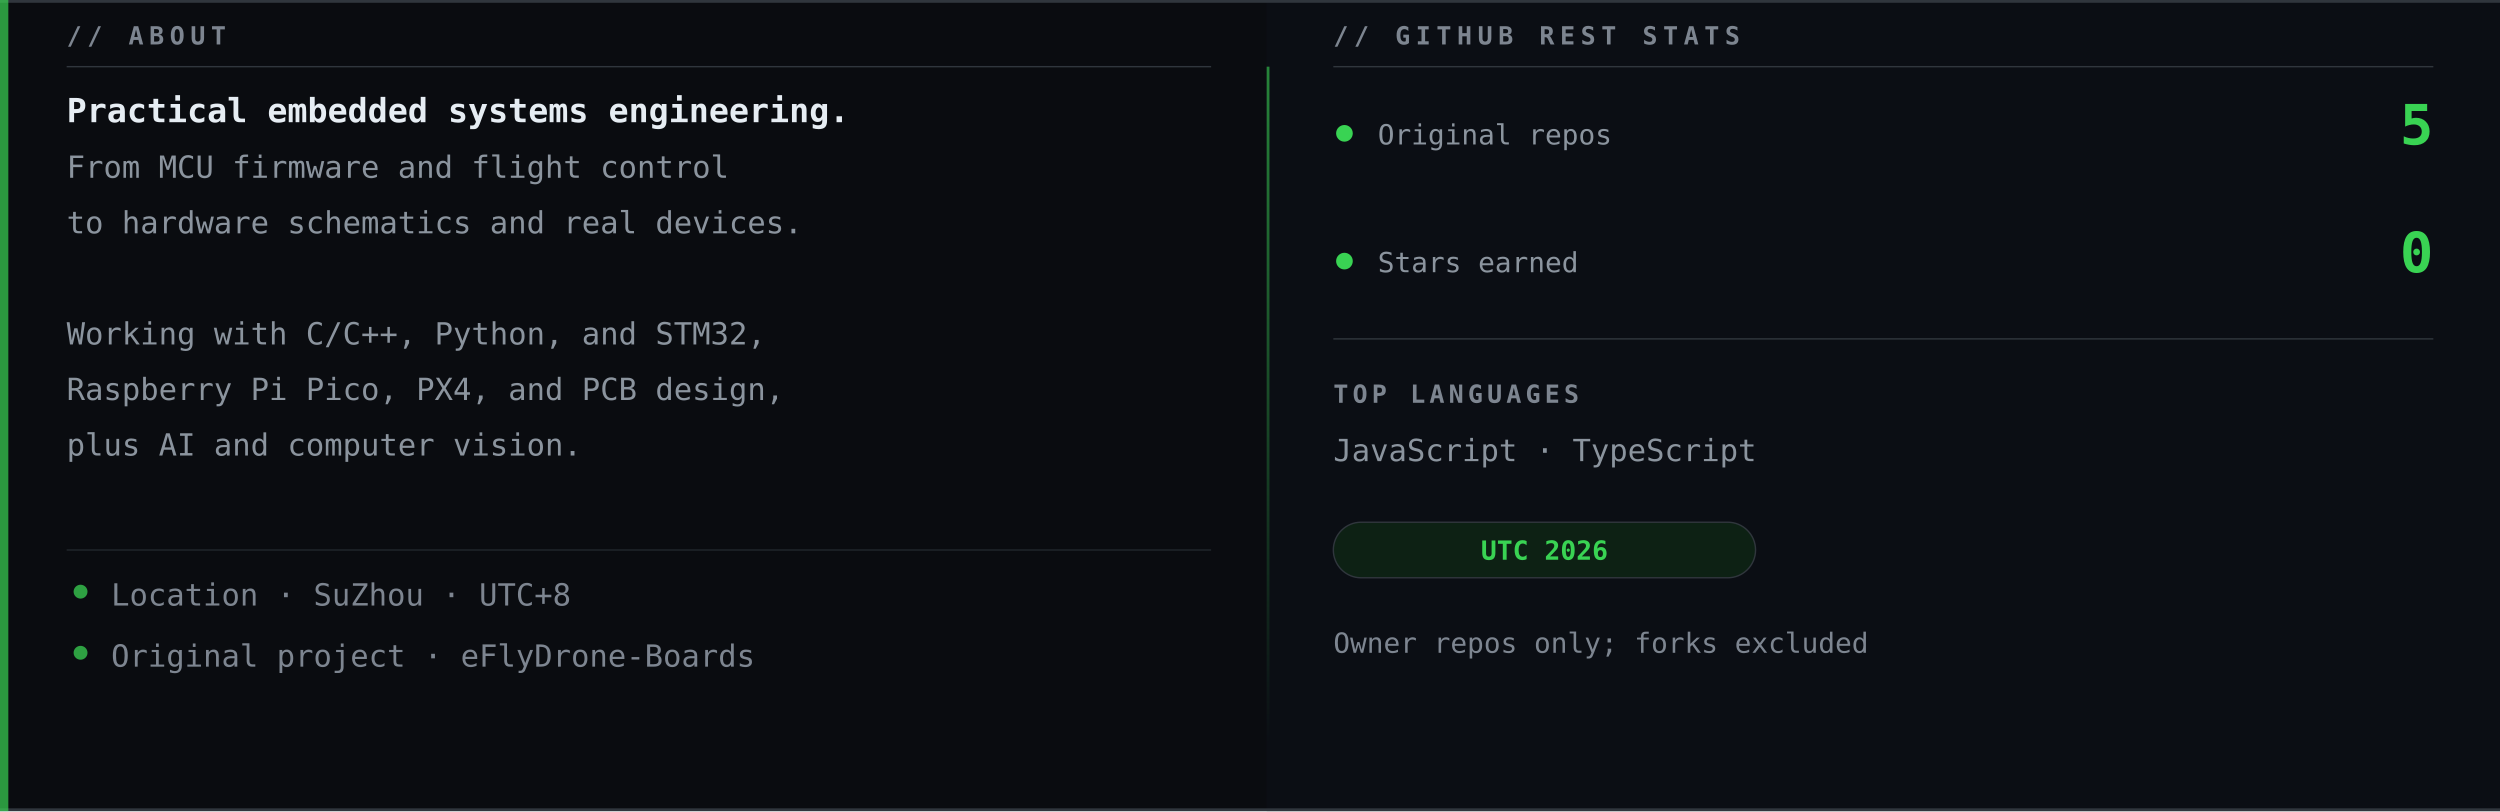
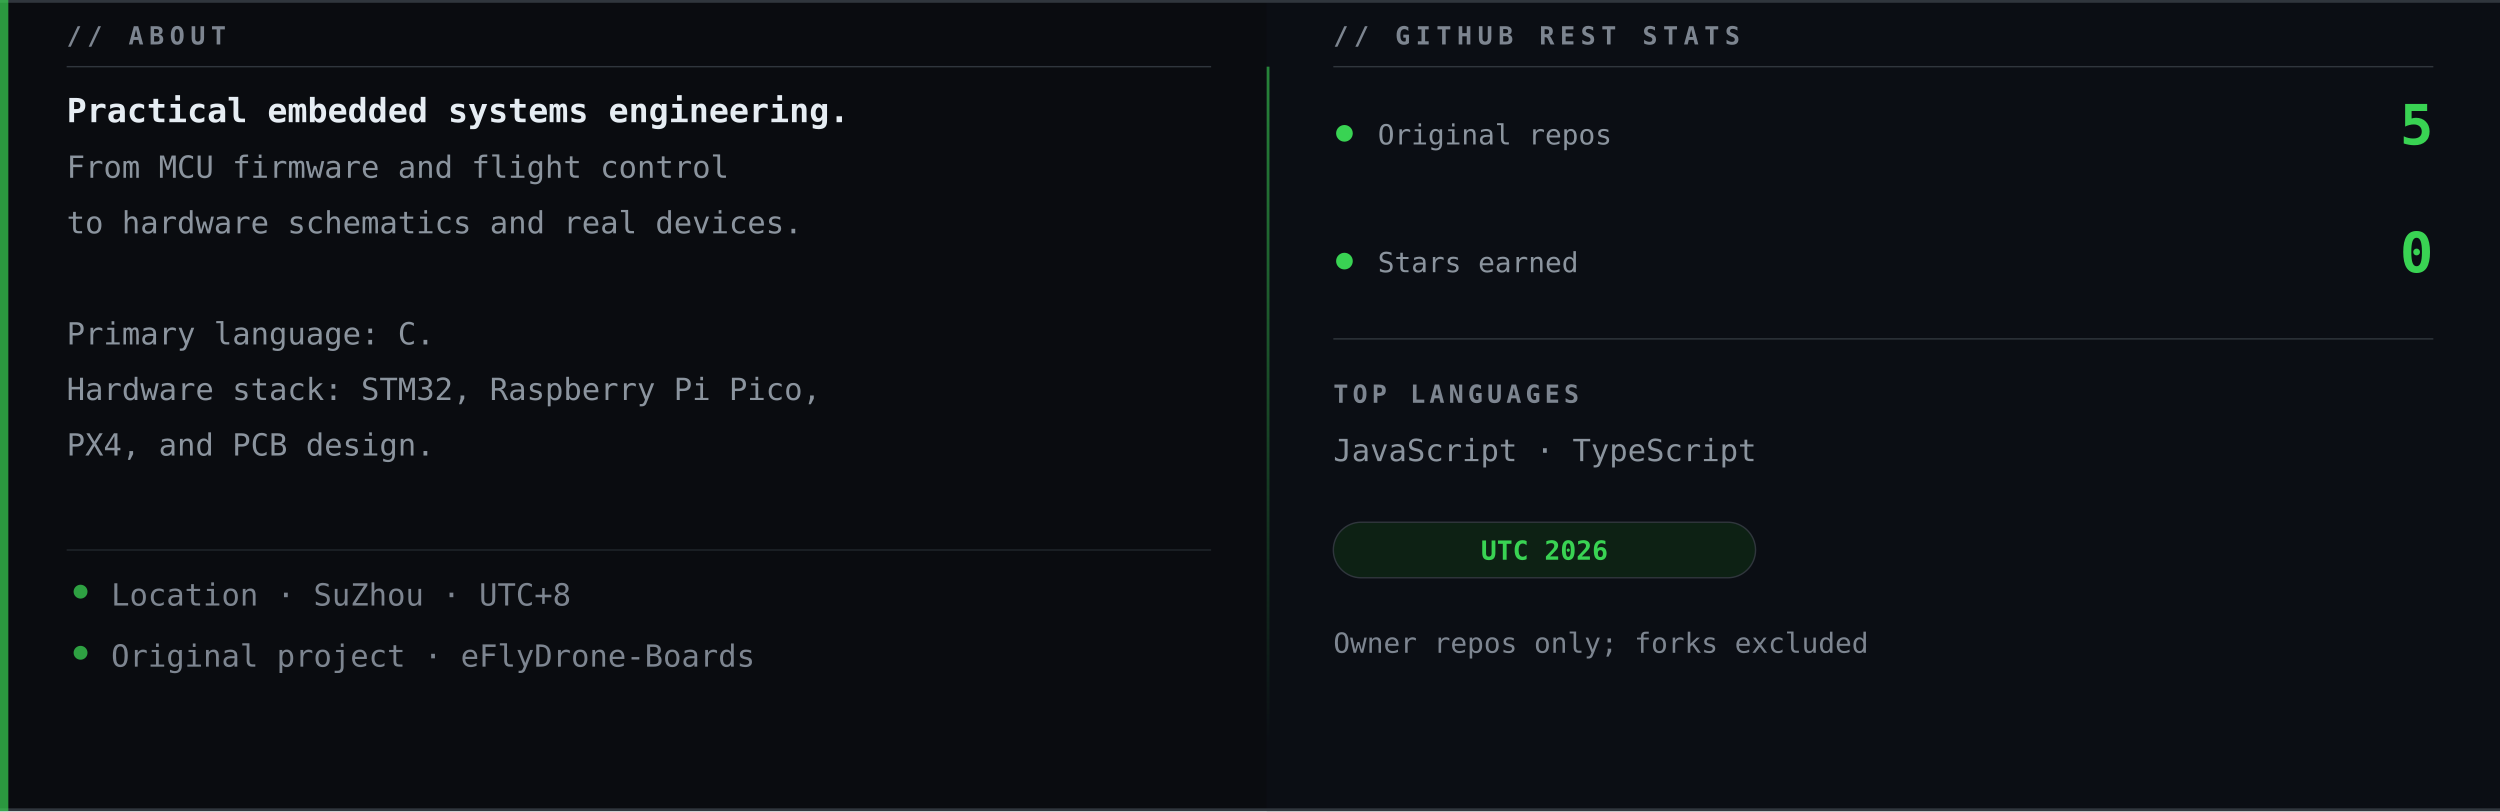
<svg xmlns="http://www.w3.org/2000/svg" width="900" height="292" viewBox="0 0 900 292" role="img" aria-labelledby="title desc">
  <defs>
    <linearGradient id="divider" x1="0" x2="0" y2="1">
      <stop stop-color="#39d353" stop-opacity=".6" />
      <stop offset="1" stop-color="#39d353" stop-opacity="0" />
    </linearGradient>
  </defs>
  <rect width="900" height="292" fill="#0a0c10" />
  <rect x="456" width="444" height="292" fill="#0d1015" opacity=".65" />
  <path d="M0 .5H900M0 291.5H900" stroke="#30363d" stroke-width="1" />
  <text x="24" y="16" font-family="Consolas, Menlo, 'DejaVu Sans Mono', 'Courier New', monospace" font-size="9" font-weight="700" letter-spacing="2" fill="#7d8590">// ABOUT</text>
  <path d="M24 24H436" stroke="#30363d" stroke-width=".5" />
  <text x="24" y="44" font-family="Consolas, Menlo, 'DejaVu Sans Mono', 'Courier New', monospace" font-size="12" font-weight="700" fill="#e6edf3">Practical embedded systems engineering.</text>
  <text x="24" y="64" font-family="Consolas, Menlo, 'DejaVu Sans Mono', 'Courier New', monospace" font-size="11" font-weight="400" fill="#8b949e">From MCU firmware and flight control</text>
  <text x="24" y="84" font-family="Consolas, Menlo, 'DejaVu Sans Mono', 'Courier New', monospace" font-size="11" font-weight="400" fill="#8b949e">to hardware schematics and real devices.</text>
-   <text x="24" y="124" font-family="Consolas, Menlo, 'DejaVu Sans Mono', 'Courier New', monospace" font-size="11" font-weight="400" fill="#8b949e">Working with C/C++, Python, and STM32,</text>
-   <text x="24" y="144" font-family="Consolas, Menlo, 'DejaVu Sans Mono', 'Courier New', monospace" font-size="11" font-weight="400" fill="#8b949e">Raspberry Pi Pico, PX4, and PCB design,</text>
-   <text x="24" y="164" font-family="Consolas, Menlo, 'DejaVu Sans Mono', 'Courier New', monospace" font-size="11" font-weight="400" fill="#8b949e">plus AI and computer vision.</text>
+   <text x="24" y="124" font-family="Consolas, Menlo, 'DejaVu Sans Mono', 'Courier New', monospace" font-size="11" font-weight="400" fill="#8b949e">Primary language: C.</text>
+   <text x="24" y="144" font-family="Consolas, Menlo, 'DejaVu Sans Mono', 'Courier New', monospace" font-size="11" font-weight="400" fill="#8b949e">Hardware stack: STM32, Raspberry Pi Pico,</text>
+   <text x="24" y="164" font-family="Consolas, Menlo, 'DejaVu Sans Mono', 'Courier New', monospace" font-size="11" font-weight="400" fill="#8b949e">PX4, and PCB design.</text>
  <path d="M24 198H436" stroke="#21262d" stroke-width=".5" />
  <circle cx="29" cy="213" r="2.5" fill="#39d353" opacity=".75" />
  <text x="40" y="218" font-family="Consolas, Menlo, 'DejaVu Sans Mono', 'Courier New', monospace" font-size="11" fill="#7d8590">Location · SuZhou · UTC+8</text>
  <circle cx="29" cy="235" r="2.5" fill="#39d353" opacity=".75" />
  <text x="40" y="240" font-family="Consolas, Menlo, 'DejaVu Sans Mono', 'Courier New', monospace" font-size="11" fill="#7d8590">Original project · eFlyDrone-Boards</text>
  <rect x="456" y="24" width="1" height="244" fill="url(#divider)" />
  <text x="480" y="16" font-family="Consolas, Menlo, 'DejaVu Sans Mono', 'Courier New', monospace" font-size="9" font-weight="700" letter-spacing="2" fill="#7d8590">// GITHUB REST STATS</text>
  <path d="M480 24H876" stroke="#30363d" stroke-width=".5" />
  <circle cx="484" cy="48" r="3" fill="#39d353" />
  <text x="496" y="52" font-family="Consolas, Menlo, 'DejaVu Sans Mono', 'Courier New', monospace" font-size="10" fill="#8b949e">Original repos</text>
  <text x="876" y="52" text-anchor="end" font-family="Consolas, Menlo, 'DejaVu Sans Mono', 'Courier New', monospace" font-size="20" font-weight="700" fill="#39d353">5</text>
  <circle cx="484" cy="94" r="3" fill="#39d353" />
  <text x="496" y="98" font-family="Consolas, Menlo, 'DejaVu Sans Mono', 'Courier New', monospace" font-size="10" fill="#8b949e">Stars earned</text>
  <text x="876" y="98" text-anchor="end" font-family="Consolas, Menlo, 'DejaVu Sans Mono', 'Courier New', monospace" font-size="20" font-weight="700" fill="#39d353">0</text>
  <path d="M480 122H876" stroke="#30363d" stroke-width=".5" />
  <text x="480" y="145" font-family="Consolas, Menlo, 'DejaVu Sans Mono', 'Courier New', monospace" font-size="9" font-weight="700" letter-spacing="1.5" fill="#7d8590">TOP LANGUAGES</text>
  <text x="480" y="166" font-family="Consolas, Menlo, 'DejaVu Sans Mono', 'Courier New', monospace" font-size="11" fill="#8b949e">JavaScript · TypeScript</text>
  <rect x="480" y="188" width="152" height="20" rx="10" fill="#0d2114" stroke="#30363d" stroke-width=".5" />
  <text x="556" y="201.5" text-anchor="middle" font-family="Consolas, Menlo, 'DejaVu Sans Mono', 'Courier New', monospace" font-size="9.5" font-weight="700" fill="#39d353">UTC 2026</text>
  <text x="480" y="235" font-family="Consolas, Menlo, 'DejaVu Sans Mono', 'Courier New', monospace" font-size="10" fill="#7d8590">Owner repos only; forks excluded</text>
  <rect width="3" height="292" fill="#39d353" opacity=".7" />
</svg>
